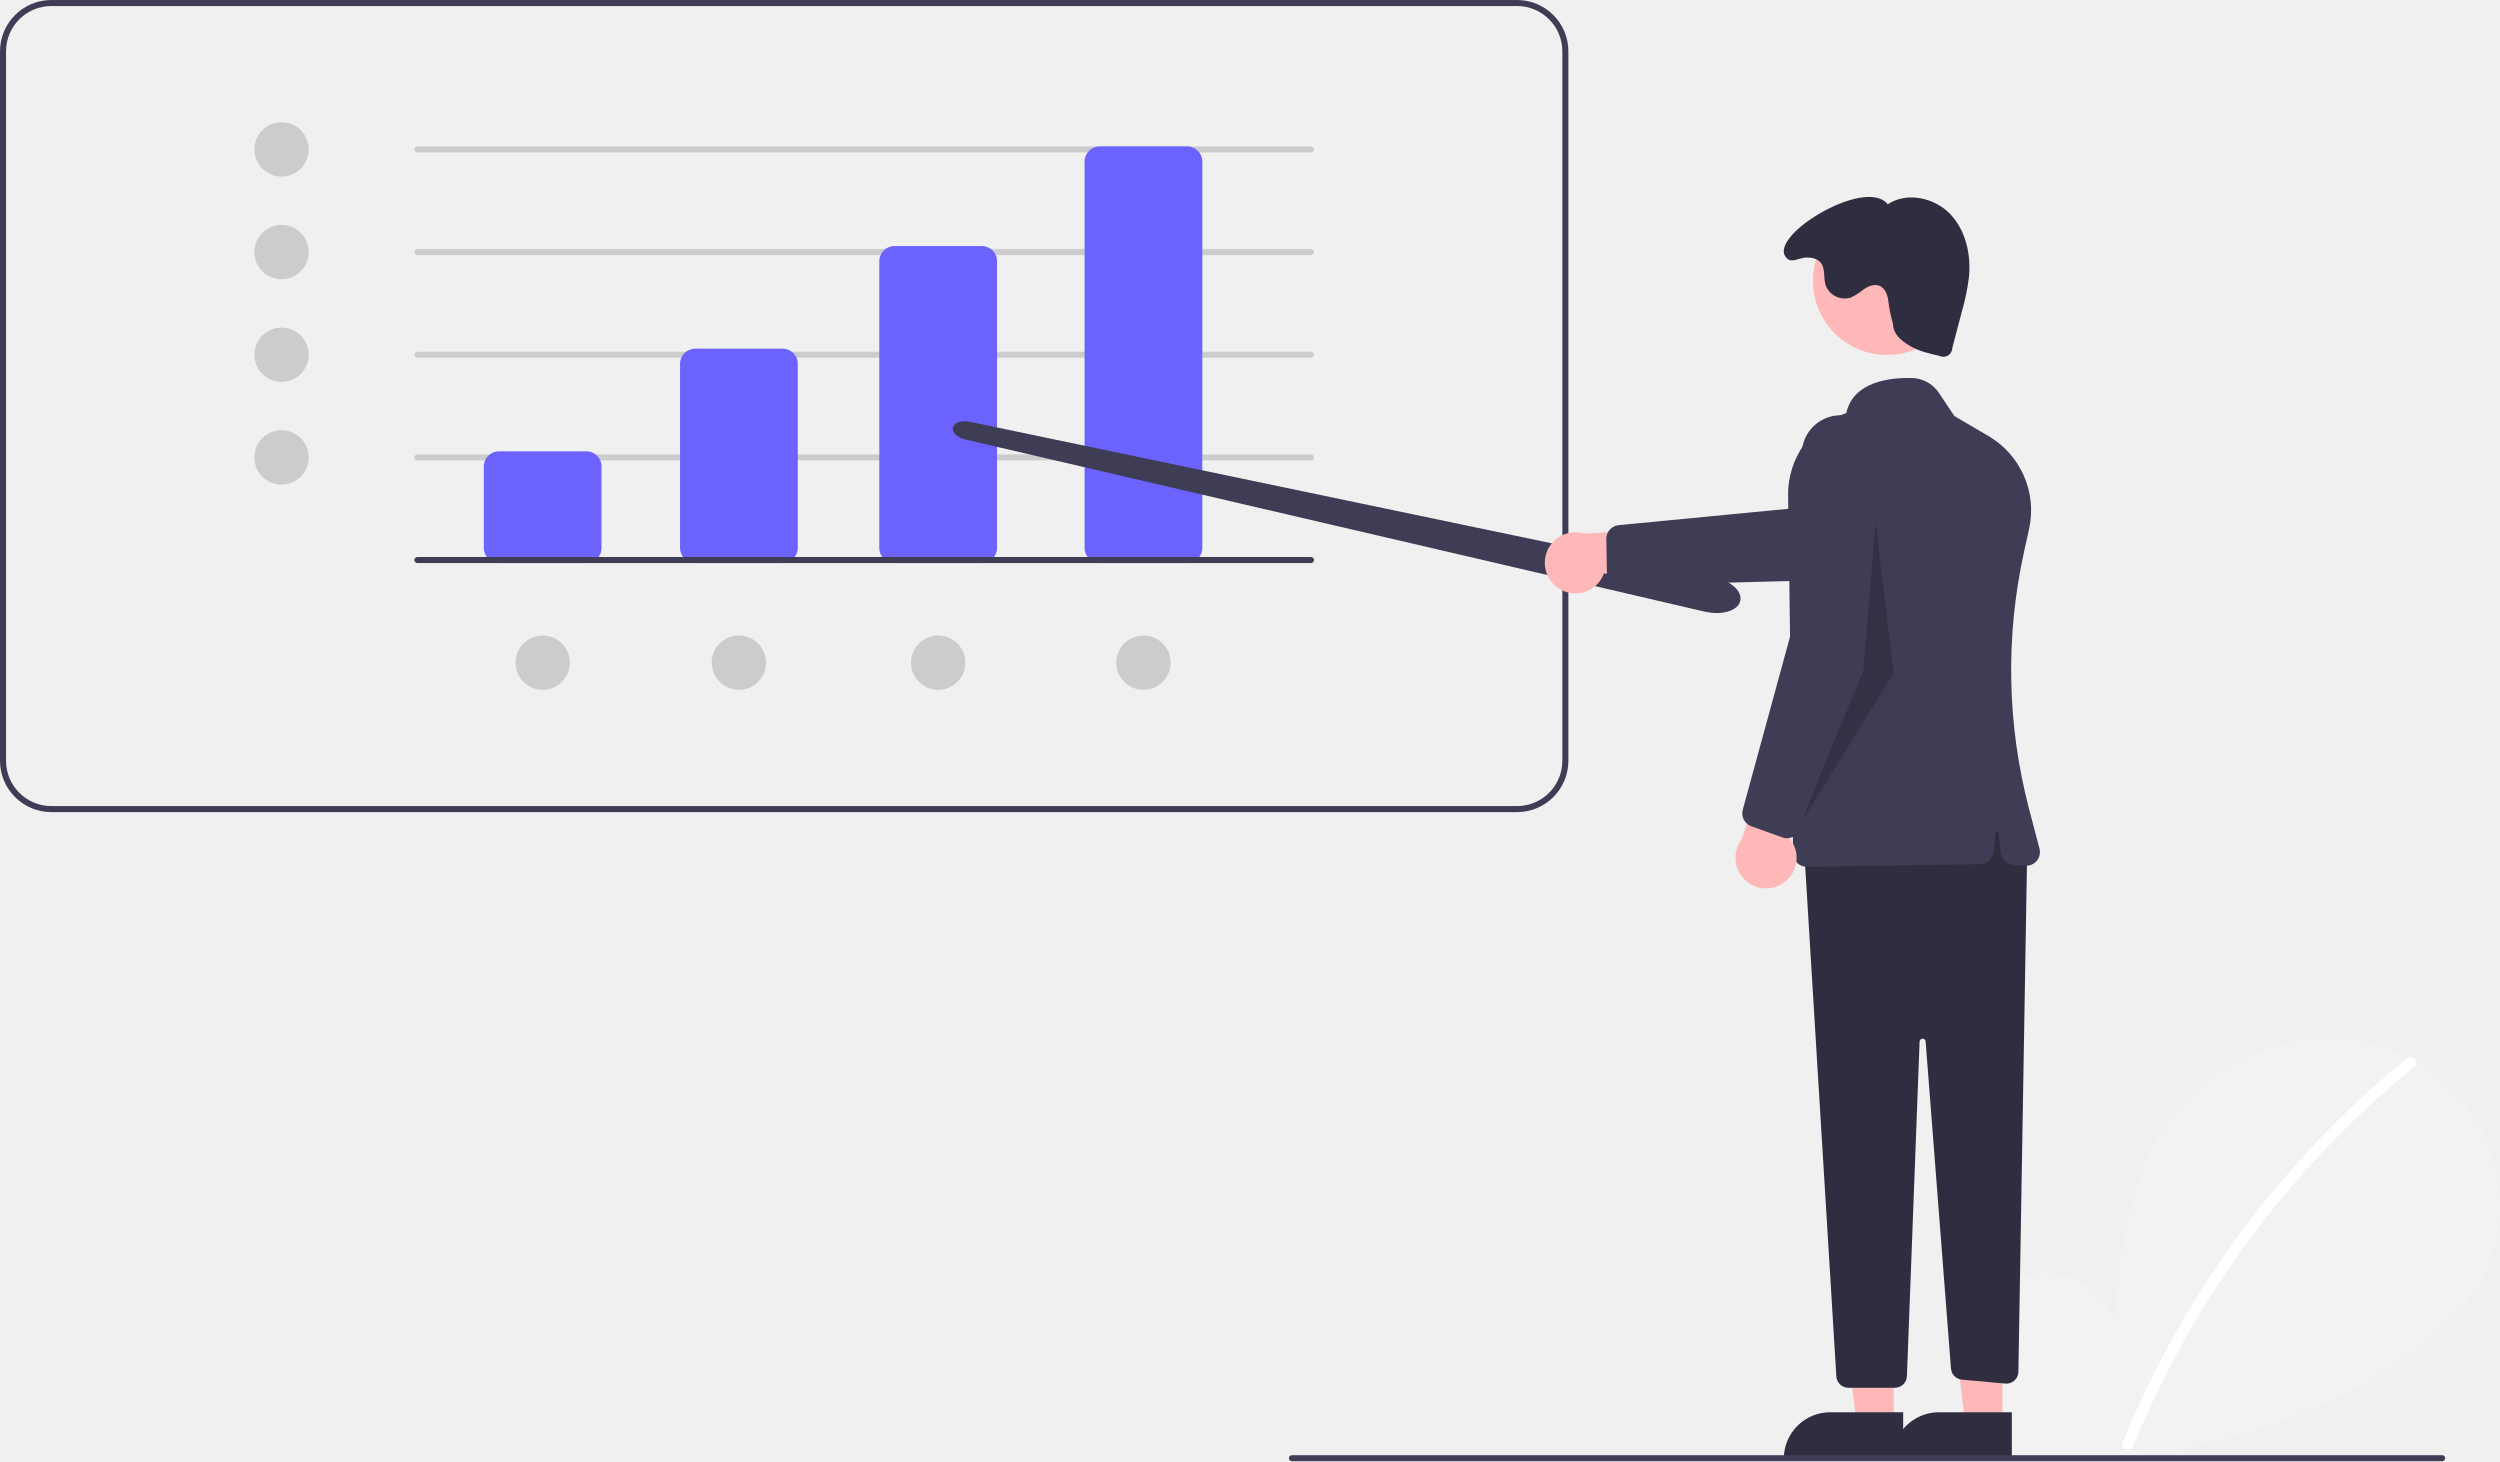
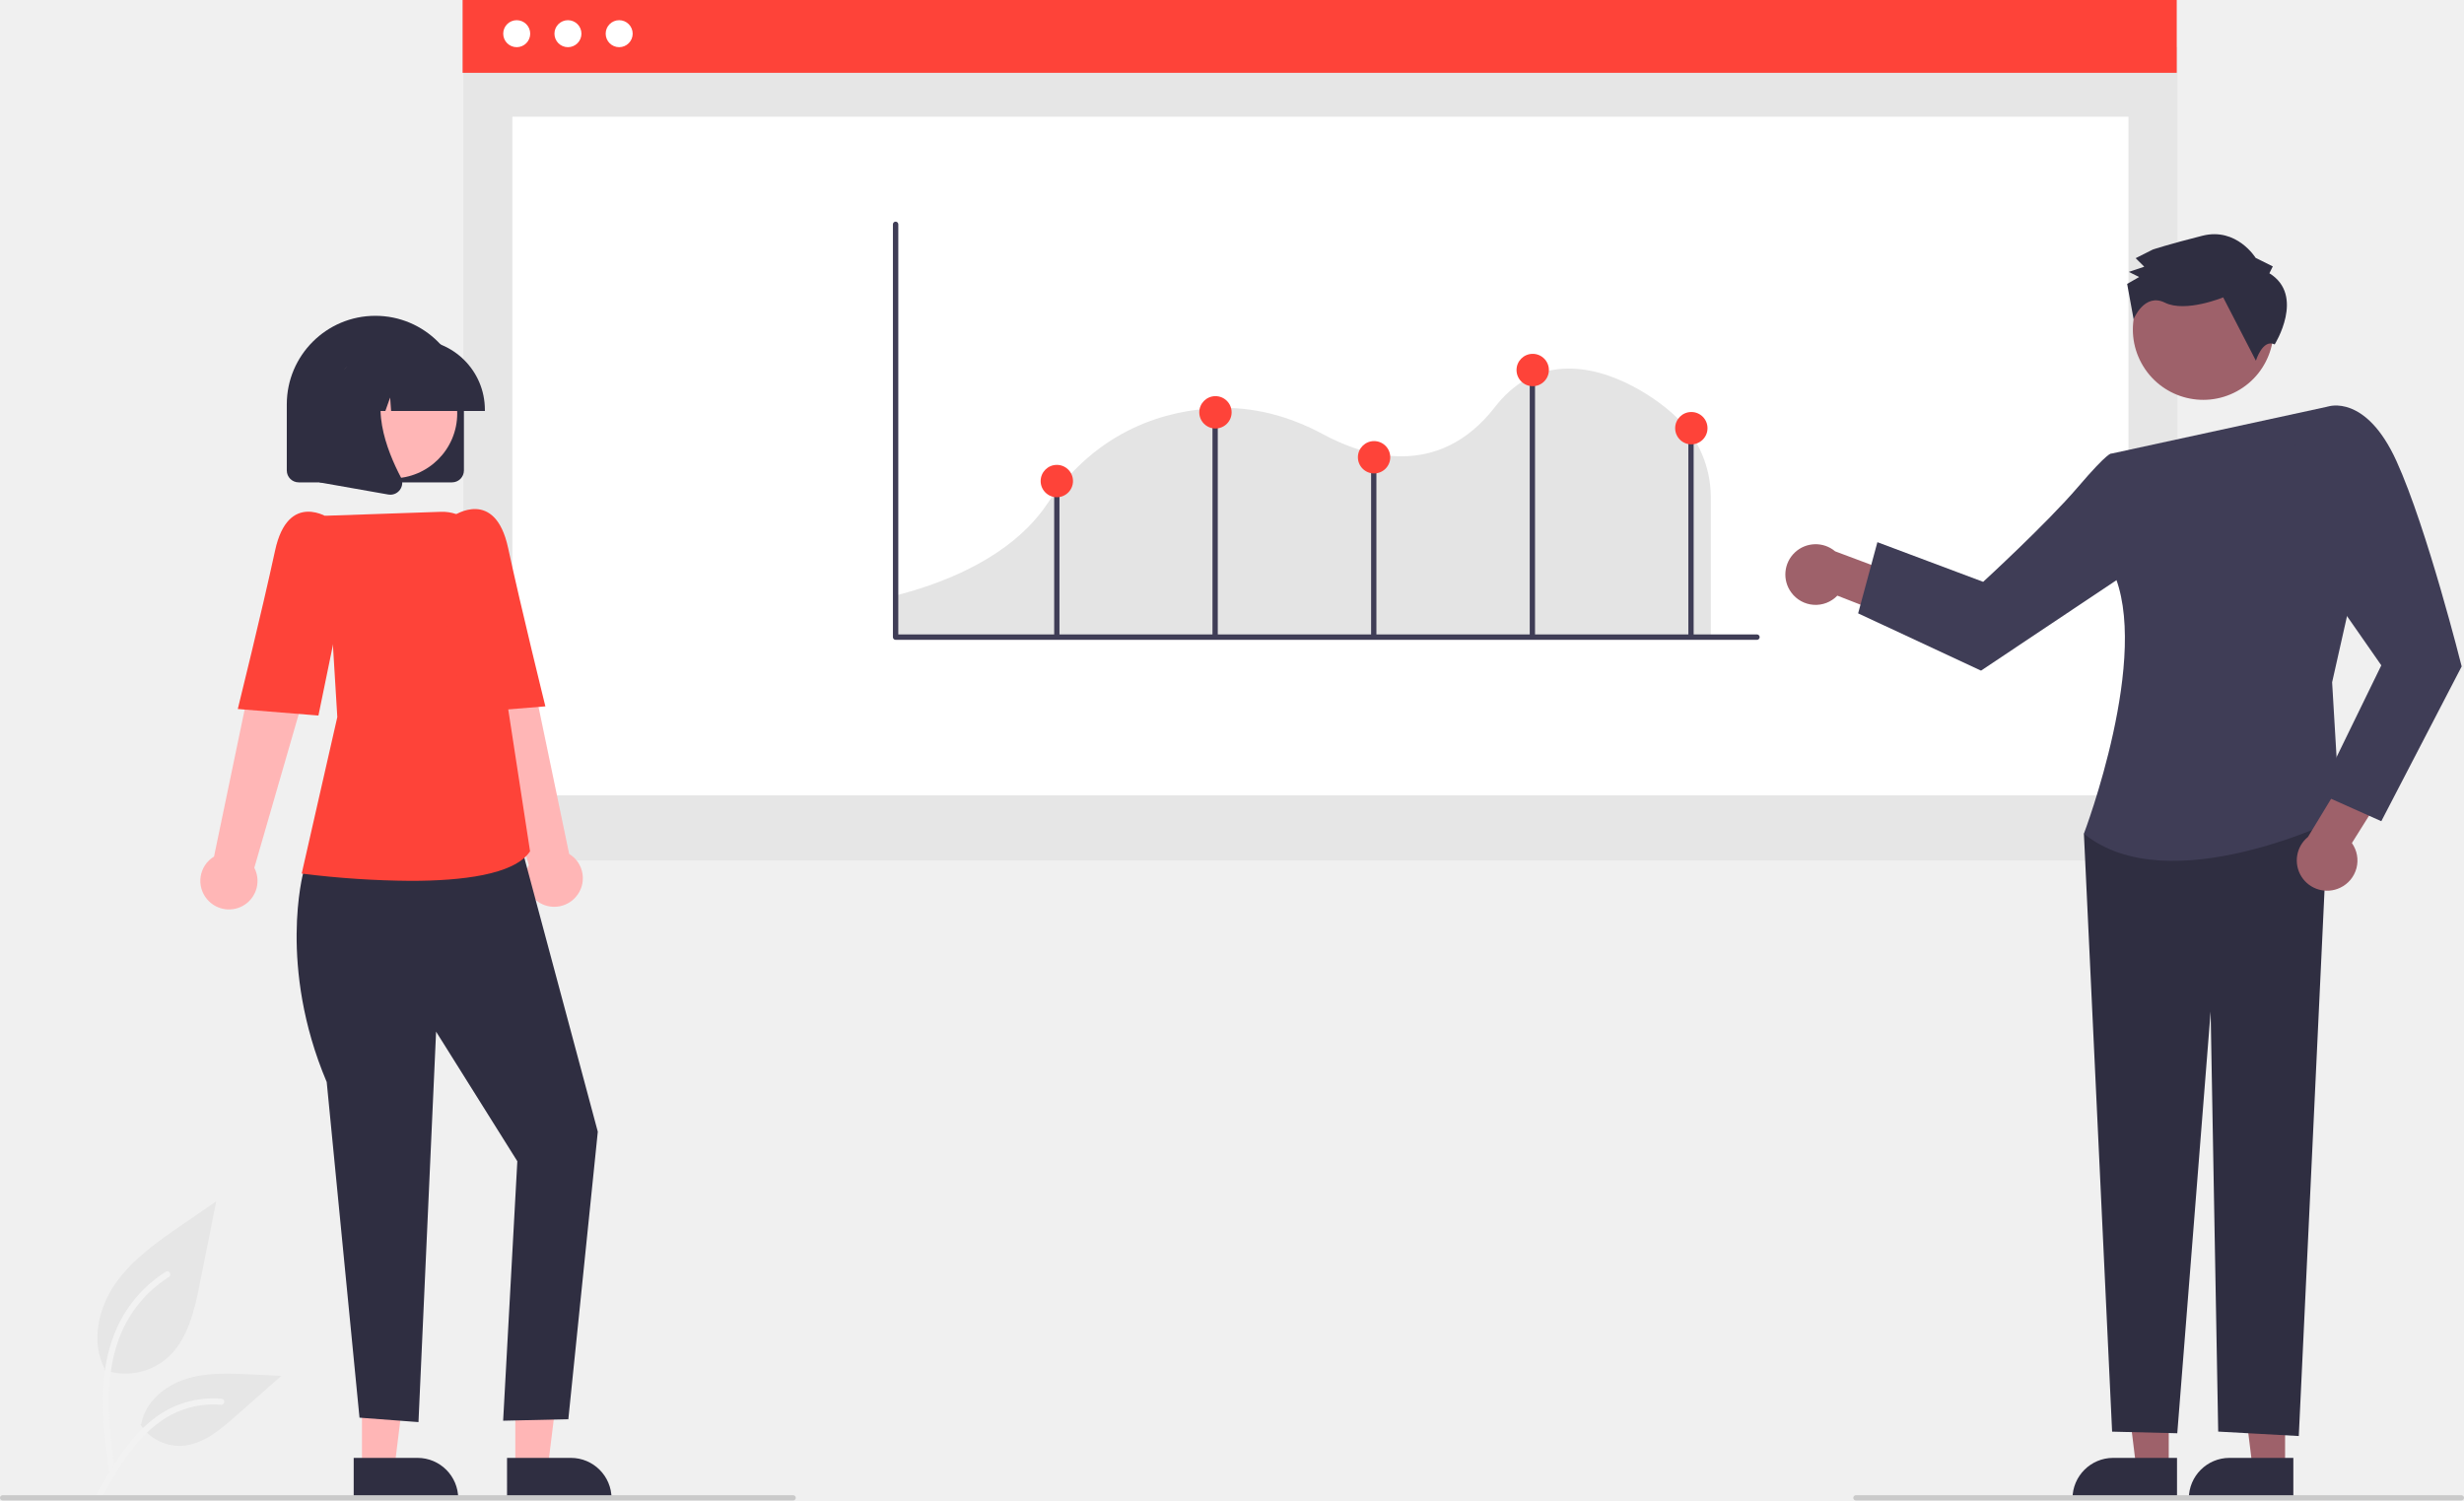
- <svg xmlns="http://www.w3.org/2000/svg" id="a433dce0-d5dc-4175-8ce6-641600ceb878" data-name="Layer 1" width="828.078" height="484" viewBox="0 0 828.078 484">
-   <path d="M688.461,477h-485.5a17.019,17.019,0,0,1-17-17V225a17.019,17.019,0,0,1,17-17h485.5a17.019,17.019,0,0,1,17,17V460A17.019,17.019,0,0,1,688.461,477Zm-485.5-267a15.017,15.017,0,0,0-15,15V460a15.017,15.017,0,0,0,15,15h485.5a15.017,15.017,0,0,0,15-15V225a15.017,15.017,0,0,0-15-15Z" transform="translate(-185.9609 -208)" fill="#3f3d56" />
-   <circle cx="93.25" cy="49.5" r="9" fill="#ccc" />
-   <circle cx="93.25" cy="83.5" r="9" fill="#ccc" />
-   <circle cx="93.25" cy="117.5" r="9" fill="#ccc" />
-   <circle cx="93.25" cy="151.5" r="9" fill="#ccc" />
-   <circle cx="244.75" cy="219.5" r="9" fill="#ccc" />
-   <circle cx="179.75" cy="219.5" r="9" fill="#ccc" />
-   <circle cx="378.75" cy="219.5" r="9" fill="#ccc" />
-   <circle cx="310.75" cy="219.5" r="9" fill="#ccc" />
-   <path d="M620.211,258.5h-296a1,1,0,0,1,0-2h296a1,1,0,0,1,0,2Z" transform="translate(-185.9609 -208)" fill="#ccc" />
-   <path d="M620.211,292.5h-296a1,1,0,0,1,0-2h296a1,1,0,0,1,0,2Z" transform="translate(-185.9609 -208)" fill="#ccc" />
-   <path d="M620.211,326.5h-296a1,1,0,0,1,0-2h296a1,1,0,0,1,0,2Z" transform="translate(-185.9609 -208)" fill="#ccc" />
-   <path d="M620.211,360.5h-296a1,1,0,0,1,0-2h296a1,1,0,0,1,0,2Z" transform="translate(-185.9609 -208)" fill="#ccc" />
-   <path d="M380.211,394.5h-29a5.006,5.006,0,0,1-5-5v-27a5.006,5.006,0,0,1,5-5h29a5.006,5.006,0,0,1,5,5v27A5.006,5.006,0,0,1,380.211,394.5Z" transform="translate(-185.9609 -208)" fill="#6c63ff" />
-   <path d="M445.211,394.5h-29a5.006,5.006,0,0,1-5-5v-61a5.006,5.006,0,0,1,5-5h29a5.006,5.006,0,0,1,5,5v61A5.006,5.006,0,0,1,445.211,394.5Z" transform="translate(-185.9609 -208)" fill="#6c63ff" />
-   <path d="M511.211,394.5h-29a5.006,5.006,0,0,1-5-5v-95a5.006,5.006,0,0,1,5-5h29a5.006,5.006,0,0,1,5,5v95A5.006,5.006,0,0,1,511.211,394.5Z" transform="translate(-185.9609 -208)" fill="#6c63ff" />
-   <path d="M579.211,394.5h-29a5.006,5.006,0,0,1-5-5v-128a5.006,5.006,0,0,1,5-5h29a5.006,5.006,0,0,1,5,5v128A5.006,5.006,0,0,1,579.211,394.5Z" transform="translate(-185.9609 -208)" fill="#6c63ff" />
-   <path d="M849.414,686.344c-8.993-7.599-14.455-19.602-13.022-31.288s10.305-22.428,21.813-24.91,24.628,4.388,28.123,15.63c1.924-21.674,4.141-44.257,15.664-62.715,10.434-16.713,28.507-28.672,48.093-30.811s40.208,5.941,52.424,21.4,15.206,37.934,6.651,55.682c-6.302,13.075-17.914,22.805-30.079,30.721a194.129,194.129,0,0,1-132.772,29.046Z" transform="translate(-185.9609 -208)" fill="#f2f2f2" />
-   <path d="M983.14,558.639A317.625,317.625,0,0,0,938.876,602.593a318.551,318.551,0,0,0-49.856,83.314c-.898,2.2,2.675,3.158,3.562.982a316.759,316.759,0,0,1,93.17-125.638c1.844-1.502-.783-4.102-2.612-2.612Z" transform="translate(-185.9609 -208)" fill="#fff" />
-   <path d="M754.571,411.058a17.509,17.509,0,0,1-3.386-.339h-0q-.305-.061-.611-.131L505.676,353.567c-2.66-.62-4.427-2.293-4.11-3.893a2.659,2.659,0,0,1,2.039-1.882,7.418,7.418,0,0,1,3.622-.081l246.418,51.462c5.548,1.158,9.4,4.563,8.769,7.751-.331,1.668-1.8,2.962-4.137,3.643A13.356,13.356,0,0,1,754.571,411.058Z" transform="translate(-185.9609 -208)" fill="#3f3d56" />
-   <path d="M702.693,403.169a10.056,10.056,0,0,0,14.525-5.175l35.727.745-9.898-15.712-32.41,1.701a10.11,10.11,0,0,0-7.945,18.441Z" transform="translate(-185.9609 -208)" fill="#ffb8b8" />
-   <path d="M718.211,397.462l-.186-10.951a4.524,4.524,0,0,1,4.067-4.556l64.201-6.196,53.49-17.538a12.819,12.819,0,1,1,7.633,24.472l-59.206,17.53-65.387,1.661a4.509,4.509,0,0,1-4.428-3.213A4.522,4.522,0,0,1,718.211,397.462Z" transform="translate(-185.9609 -208)" fill="#3f3d56" />
-   <polygon points="627.258 471.782 614.998 471.781 609.166 424.493 627.26 424.494 627.258 471.782" fill="#ffb8b8" />
-   <path d="M816.346,691.666l-39.531-.001v-.5a15.386,15.386,0,0,1,15.386-15.386h.001l24.144.001Z" transform="translate(-185.9609 -208)" fill="#2f2e41" />
-   <polygon points="663.258 471.782 650.998 471.781 645.166 424.493 663.26 424.494 663.258 471.782" fill="#ffb8b8" />
-   <path d="M852.346,691.666l-39.531-.001v-.5a15.386,15.386,0,0,1,15.386-15.386h.001l24.144.001Z" transform="translate(-185.9609 -208)" fill="#2f2e41" />
-   <path d="M857.447,488.674l-2.927,173.694a4,4,0,0,1-4.362,3.916l-14.346-1.304a4,4,0,0,1-3.626-3.674l-8.399-108.345a1,1,0,0,0-1.996.039l-4.198,110.826a4,4,0,0,1-3.997,3.849H798.21a4,4,0,0,1-3.993-3.756l-10.77-176.244,64-16Z" transform="translate(-185.9609 -208)" fill="#2f2e41" />
-   <circle cx="625.065" cy="93.016" r="24.561" fill="#ffb8b8" />
-   <path d="M781.255,493.841a4.469,4.469,0,0,1-1.365-3.165L778.234,372.234a28.501,28.501,0,0,1,19.282-27.441c2.301-10.439,14.548-11.747,21.687-11.591a11.085,11.085,0,0,1,8.978,4.923l5.118,7.677,11.28,6.612a28.528,28.528,0,0,1,13.47,30.816l-1.737,7.899a181.54,181.54,0,0,0,1.698,84.66l3.495,13.324a4.499,4.499,0,0,1-4.698,5.628l-4.059-.312a4.494,4.494,0,0,1-4.133-4.038l-.672-6.717a.5.5,0,0,0-.995,0l-.65,6.503a4.5,4.5,0,0,1-4.408,4.052l-57.431.884c-.024,0-.048.001-.072.001A4.471,4.471,0,0,1,781.255,493.841Z" transform="translate(-185.9609 -208)" fill="#3f3d56" />
-   <path d="M812.947,315.174c.101,3.472,2.511,5.481,5.471,7.299s6.419,2.607,9.808,3.368a2.999,2.999,0,0,0,4.405-2.625l3.108-11.823a74.841,74.841,0,0,0,2.393-11.537c.749-7.509-1.031-15.587-6.272-21.016s-14.331-7.358-20.612-3.175c-7.454-9.52-41.523,11.513-33.119,18.133,1.495,1.178,3.781-.312,5.678-.457s4.025.189,5.23,1.662c1.575,1.924.889,4.791,1.538,7.191a6.714,6.714,0,0,0,8.484,4.348,23.088,23.088,0,0,0,4.4-2.829c1.456-.97,3.295-1.686,4.934-1.075,2.16.806,2.927,3.45,3.122,5.748A53.235,53.235,0,0,0,812.947,315.174Z" transform="translate(-185.9609 -208)" fill="#2f2e41" />
-   <path d="M994.892,692h-381a1,1,0,0,1,0-2h381a1,1,0,0,1,0,2Z" transform="translate(-185.9609 -208)" fill="#3f3d56" />
-   <polygon points="621.25 173 617.25 222 596.25 273 627.25 223 621.25 173" opacity="0.2" />
-   <path d="M777.3,499.992a10.056,10.056,0,0,0,.318-15.416l13.379-33.136-18.202,3.676-9.914,30.903a10.11,10.11,0,0,0,14.42,13.973Z" transform="translate(-185.9609 -208)" fill="#ffb8b8" />
-   <path d="M776.326,485.378l-10.304-3.713a4.524,4.524,0,0,1-2.815-5.42l16.997-62.219,2.591-56.233a12.819,12.819,0,1,1,25.588,1.551l-4.628,61.573L782.098,482.636a4.509,4.509,0,0,1-4.576,2.999A4.522,4.522,0,0,1,776.326,485.378Z" transform="translate(-185.9609 -208)" fill="#3f3d56" />
-   <path d="M620.211,394.5h-296a1,1,0,0,1,0-2h296a1,1,0,0,1,0,2Z" transform="translate(-185.9609 -208)" fill="#3f3d56" />
+ <svg xmlns="http://www.w3.org/2000/svg" id="e6a4d201-d3b7-4c8a-84c5-8bf2997c6bc3" data-name="Layer 1" width="932" height="567.586" viewBox="0 0 932 567.586">
+   <path id="a31475c4-f0df-4934-8dee-db246d5650fa" data-name="Path 438" d="M173.377,684.433a24.215,24.215,0,0,0,23.383-4.119c8.19-6.874,10.758-18.196,12.847-28.682l6.18-31.017-12.938,8.908c-9.305,6.406-18.818,13.019-25.26,22.298s-9.252,21.947-4.078,31.988" transform="translate(-134 -166.2069)" fill="#e6e6e6" />
+   <path id="bc80039d-7499-47e3-8dd4-b917794dfbc0" data-name="Path 439" d="M175.375,724.144c-1.628-11.864-3.304-23.881-2.159-35.872,1.015-10.649,4.264-21.049,10.878-29.579a49.206,49.206,0,0,1,12.625-11.44c1.262-.796,2.424,1.204,1.167,1.997a46.779,46.779,0,0,0-18.504,22.326c-4.029,10.246-4.675,21.416-3.982,32.3.419,6.582,1.311,13.121,2.206,19.653a1.198,1.198,0,0,1-.808,1.423,1.163,1.163,0,0,1-1.423-.808Z" transform="translate(-134 -166.2069)" fill="#f2f2f2" />
+   <path id="a24c42db-7472-45f4-900c-466dbf3f7d22" data-name="Path 442" d="M187.096,705.108a17.825,17.825,0,0,0,15.531,8.019c7.864-.373,14.418-5.86,20.317-11.07l17.452-15.409-11.55-.553c-8.306-.398-16.827-.771-24.738,1.793s-15.208,8.726-16.654,16.915" transform="translate(-134 -166.2069)" fill="#e6e6e6" />
+   <path id="a7d2fb0b-6149-49f2-88d6-cc03571334a8" data-name="Path 443" d="M170.772,730.964c7.84-13.871,16.932-29.288,33.181-34.216a37.026,37.026,0,0,1,13.955-1.441c1.482.128,1.112,2.412-.367,2.285a34.398,34.398,0,0,0-22.272,5.892c-6.28,4.275-11.17,10.218-15.308,16.519-2.535,3.861-4.806,7.884-7.076,11.903C172.16,733.19,170.038,732.263,170.772,730.964Z" transform="translate(-134 -166.2069)" fill="#f2f2f2" />
+   <rect id="b85ae1dc-b170-4f54-a6de-4a72451950d7" data-name="Rectangle 62" x="175.252" y="17.775" width="648.366" height="307.661" fill="#e6e6e6" />
+   <rect id="f015ec3e-20cc-40e8-8473-d753a9bdb685" data-name="Rectangle 75" x="193.793" y="44.158" width="611.286" height="256.691" fill="#fff" />
+   <rect id="ed585d6d-4c60-4aae-9dcd-e3012a759289" data-name="Rectangle 80" x="174.976" width="648.366" height="27.544" fill="#fe4339" />
+   <circle id="b43fe0fb-7393-4bbe-8dcd-48ed75608891" data-name="Ellipse 90" cx="195.445" cy="12.741" r="5.105" fill="#fff" />
+   <circle id="ada3e127-c3a1-446f-8730-bf32ed0f9b11" data-name="Ellipse 91" cx="214.823" cy="12.741" r="5.105" fill="#fff" />
+   <circle id="e3927273-efa9-4ef7-88ca-a022a07a6d22" data-name="Ellipse 92" cx="234.202" cy="12.741" r="5.105" fill="#fff" />
+   <path d="M472.167,406.997H781.118V354.044a41.929,41.929,0,0,0-12.86-29.866l-.084-.082c-5.518-5.537-23.959-19.588-43.04-18.397-10.079.627-18.708,5.485-25.647,14.438-21.599,27.877-49.972,18.467-64.962,10.377-13.211-7.131-26.702-10.479-40.102-9.946-18.767.734-45.182,7.647-64.446,36.417-7.358,10.979-23.359,25.883-57.81,34.642Z" transform="translate(-134 -166.2069)" fill="#e4e4e4" style="isolation:isolate" />
+   <path d="M798.598,408.228H472.762a1.02,1.02,0,0,1-1.02-1.02V251.035a1.02,1.02,0,0,1,2.039,0V406.189h324.817a1.02,1.02,0,0,1,0,2.039Z" transform="translate(-134 -166.2069)" fill="#3f3d56" />
+   <rect x="398.741" y="181.965" width="2" height="58.622" fill="#3f3d56" />
+   <rect x="458.618" y="154.586" width="2" height="86" fill="#3f3d56" />
+   <rect x="518.618" y="172.586" width="2" height="68" fill="#3f3d56" />
+   <rect x="578.618" y="139.586" width="2" height="101" fill="#3f3d56" />
+   <rect x="638.618" y="162.586" width="2" height="78" fill="#3f3d56" />
+   <circle cx="459.741" cy="155.965" r="6.118" fill="#fe4339" />
+   <circle cx="579.741" cy="139.965" r="6.118" fill="#fe4339" />
+   <circle cx="519.741" cy="172.965" r="6.118" fill="#fe4339" />
+   <circle cx="399.741" cy="181.965" r="6.118" fill="#fe4339" />
+   <circle cx="639.741" cy="161.965" r="6.118" fill="#fe4339" />
+   <polygon points="136.913 555.469 149.173 555.469 155.005 508.181 136.911 508.182 136.913 555.469" fill="#ffb6b6" />
+   <path d="M267.785,717.674l24.144-.001h.001A15.387,15.387,0,0,1,307.317,733.059v.5l-39.531.001Z" transform="translate(-134 -166.2069)" fill="#2f2e41" />
+   <polygon points="194.913 555.469 207.173 555.469 213.005 508.181 194.911 508.182 194.913 555.469" fill="#ffb6b6" />
+   <path d="M325.785,717.674l24.144-.001h.001A15.387,15.387,0,0,1,365.317,733.059v.5l-39.531.001Z" transform="translate(-134 -166.2069)" fill="#2f2e41" />
+   <path d="M351.793,505.491a10.743,10.743,0,0,0-2.512-16.28l-19.951-95.789-21.736,8.564,26.446,91.465a10.801,10.801,0,0,0,17.753,12.041Z" transform="translate(-134 -166.2069)" fill="#ffb6b6" />
+   <path d="M257.764,487.045l-9.036,9.173s-9.688,35.503,8.851,79.289l12.4,126.95,22.31,1.68,6.66-147.696,30.73,49.026L324.311,703.612l24.661-.567,11.146-108.752L329.679,480.809Z" transform="translate(-134 -166.2069)" fill="#2f2e41" />
+   <path d="M289.361,499.402A345.947,345.947,0,0,1,248.662,496.714l-.543-.072,13.467-59.186-4.637-76.151,43.788-1.5a16.09,16.09,0,0,1,16.505,13.764l8.962,60.755,8.29,53.902-.111.162C328.425,497.124,308.506,499.402,289.361,499.402Z" transform="translate(-134 -166.2069)" fill="#fe4339" />
+   <path d="M296.752,372.4l8.897-11.153s15.597-10.666,20.533,12.19,14.107,59.96,14.107,59.96l-30.498,2.47Z" transform="translate(-134 -166.2069)" fill="#fe4339" />
+   <path d="M212.443,506.491a10.743,10.743,0,0,1,2.512-16.28l19.951-95.789,21.736,8.564-26.446,91.465a10.801,10.801,0,0,1-17.753,12.041Z" transform="translate(-134 -166.2069)" fill="#ffb6b6" />
+   <path d="M267.484,373.4,258.587,362.247s-15.597-10.666-20.533,12.19-14.107,59.96-14.107,59.96l30.498,2.47Z" transform="translate(-134 -166.2069)" fill="#fe4339" />
+   <path d="M304.978,348.668h-58a4.505,4.505,0,0,1-4.5-4.5v-25a33.5,33.5,0,1,1,67,0v25A4.505,4.505,0,0,1,304.978,348.668Z" transform="translate(-134 -166.2069)" fill="#2f2e41" />
+   <circle cx="148.382" cy="156.394" r="24.561" fill="#ffb6b6" />
+   <path d="M317.404,321.668H281.938l-.364-5.092-1.818,5.092h-5.461l-.721-10.092-3.604,10.092H259.404v-.5a26.53,26.53,0,0,1,26.5-26.5h5a26.53,26.53,0,0,1,26.5,26.5Z" transform="translate(-134 -166.2069)" fill="#2f2e41" />
+   <path d="M281.648,353.335a4.596,4.596,0,0,1-.796-.07l-25.969-4.582V305.763h28.587l-.708.825c-9.847,11.484-2.428,30.106,2.87,40.185a4.433,4.433,0,0,1-.352,4.707A4.482,4.482,0,0,1,281.648,353.335Z" transform="translate(-134 -166.2069)" fill="#2f2e41" />
+   <polygon points="864.323 555.469 852.064 555.469 846.231 508.181 864.326 508.182 864.323 555.469" fill="#9e616a" />
+   <path d="M1001.45,733.56l-39.531-.001v-.5a15.387,15.387,0,0,1,15.386-15.386h.001l24.144.001Z" transform="translate(-134 -166.2069)" fill="#2f2e41" />
+   <polygon points="820.323 555.469 808.064 555.469 802.231 508.181 820.326 508.182 820.323 555.469" fill="#9e616a" />
+   <path d="M957.45,733.56l-39.531-.001v-.5a15.387,15.387,0,0,1,15.386-15.386h.001l24.144.001Z" transform="translate(-134 -166.2069)" fill="#2f2e41" />
+   <path d="M811.538,390.32a11.396,11.396,0,0,0,17.434,1.195l24.259,9.473,9.352-13.338-34.446-12.897a11.458,11.458,0,0,0-16.599,15.567Z" transform="translate(-134 -166.2069)" fill="#9e616a" />
+   <polygon points="820.169 304.925 788.229 315.344 798.899 541.54 823.549 542.15 836.164 382.633 839.029 541.52 869.508 543.2 880.744 304.925 820.169 304.925" fill="#2f2e41" />
+   <path d="M932.618,337.793l81.975-17.811,9.116,70.585-7.591,33.726,3.04,51.254s-64.819,32.261-96.93,6.004c0,0,25.809-67.79,10.849-99.524Z" transform="translate(-134 -166.2069)" fill="#3f3d56" />
+   <path d="M946.815,347.777l-14.197-9.984s-.839-1.161-12.669,12.669-35.831,35.831-35.831,35.831l-40-15-7.287,26.925,46.488,21.664,65.816-43.955Z" transform="translate(-134 -166.2069)" fill="#3f3d56" />
+   <path d="M1019.173,502.006a11.396,11.396,0,0,0,4.422-16.906l13.827-22.069-11.362-11.673-19.088,31.44a11.458,11.458,0,0,0,12.202,19.209Z" transform="translate(-134 -166.2069)" fill="#9e616a" />
+   <path d="M1001.807,333.887l12.786-13.905s14.246-4.961,25.886,20.675,24.639,77.636,24.639,77.636l-30.395,58.547-23.605-10.547,23.605-48.413L1009.744,382.027Z" transform="translate(-134 -166.2069)" fill="#3f3d56" />
+   <circle cx="967.363" cy="290.844" r="26.609" transform="translate(-154.9604 333.4395) rotate(-28.66316)" fill="#9e616a" />
+   <path d="M992.389,269.571l1.29-2.596-6.491-3.225s-7.161-11.651-20.118-8.377-18.787,5.234-18.787,5.234l-6.475,3.258,3.25,3.233-5.83,1.96,3.895,1.935-4.531,2.605,2.439,13.352s4.052-10.127,11.841-6.257,22.037-2.001,22.037-2.001l12.378,23.955s2.554-8.397,7.106-6.158C994.393,296.488,1006.024,277.965,992.389,269.571Z" transform="translate(-134 -166.2069)" fill="#2f2e41" />
+   <path d="M434,733.793H135a1,1,0,0,1,0-2H434a1,1,0,0,1,0,2Z" transform="translate(-134 -166.2069)" fill="#cacaca" />
+   <path d="M1065,733.793H836a1,1,0,0,1,0-2h229a1,1,0,0,1,0,2Z" transform="translate(-134 -166.2069)" fill="#cacaca" />
</svg>
